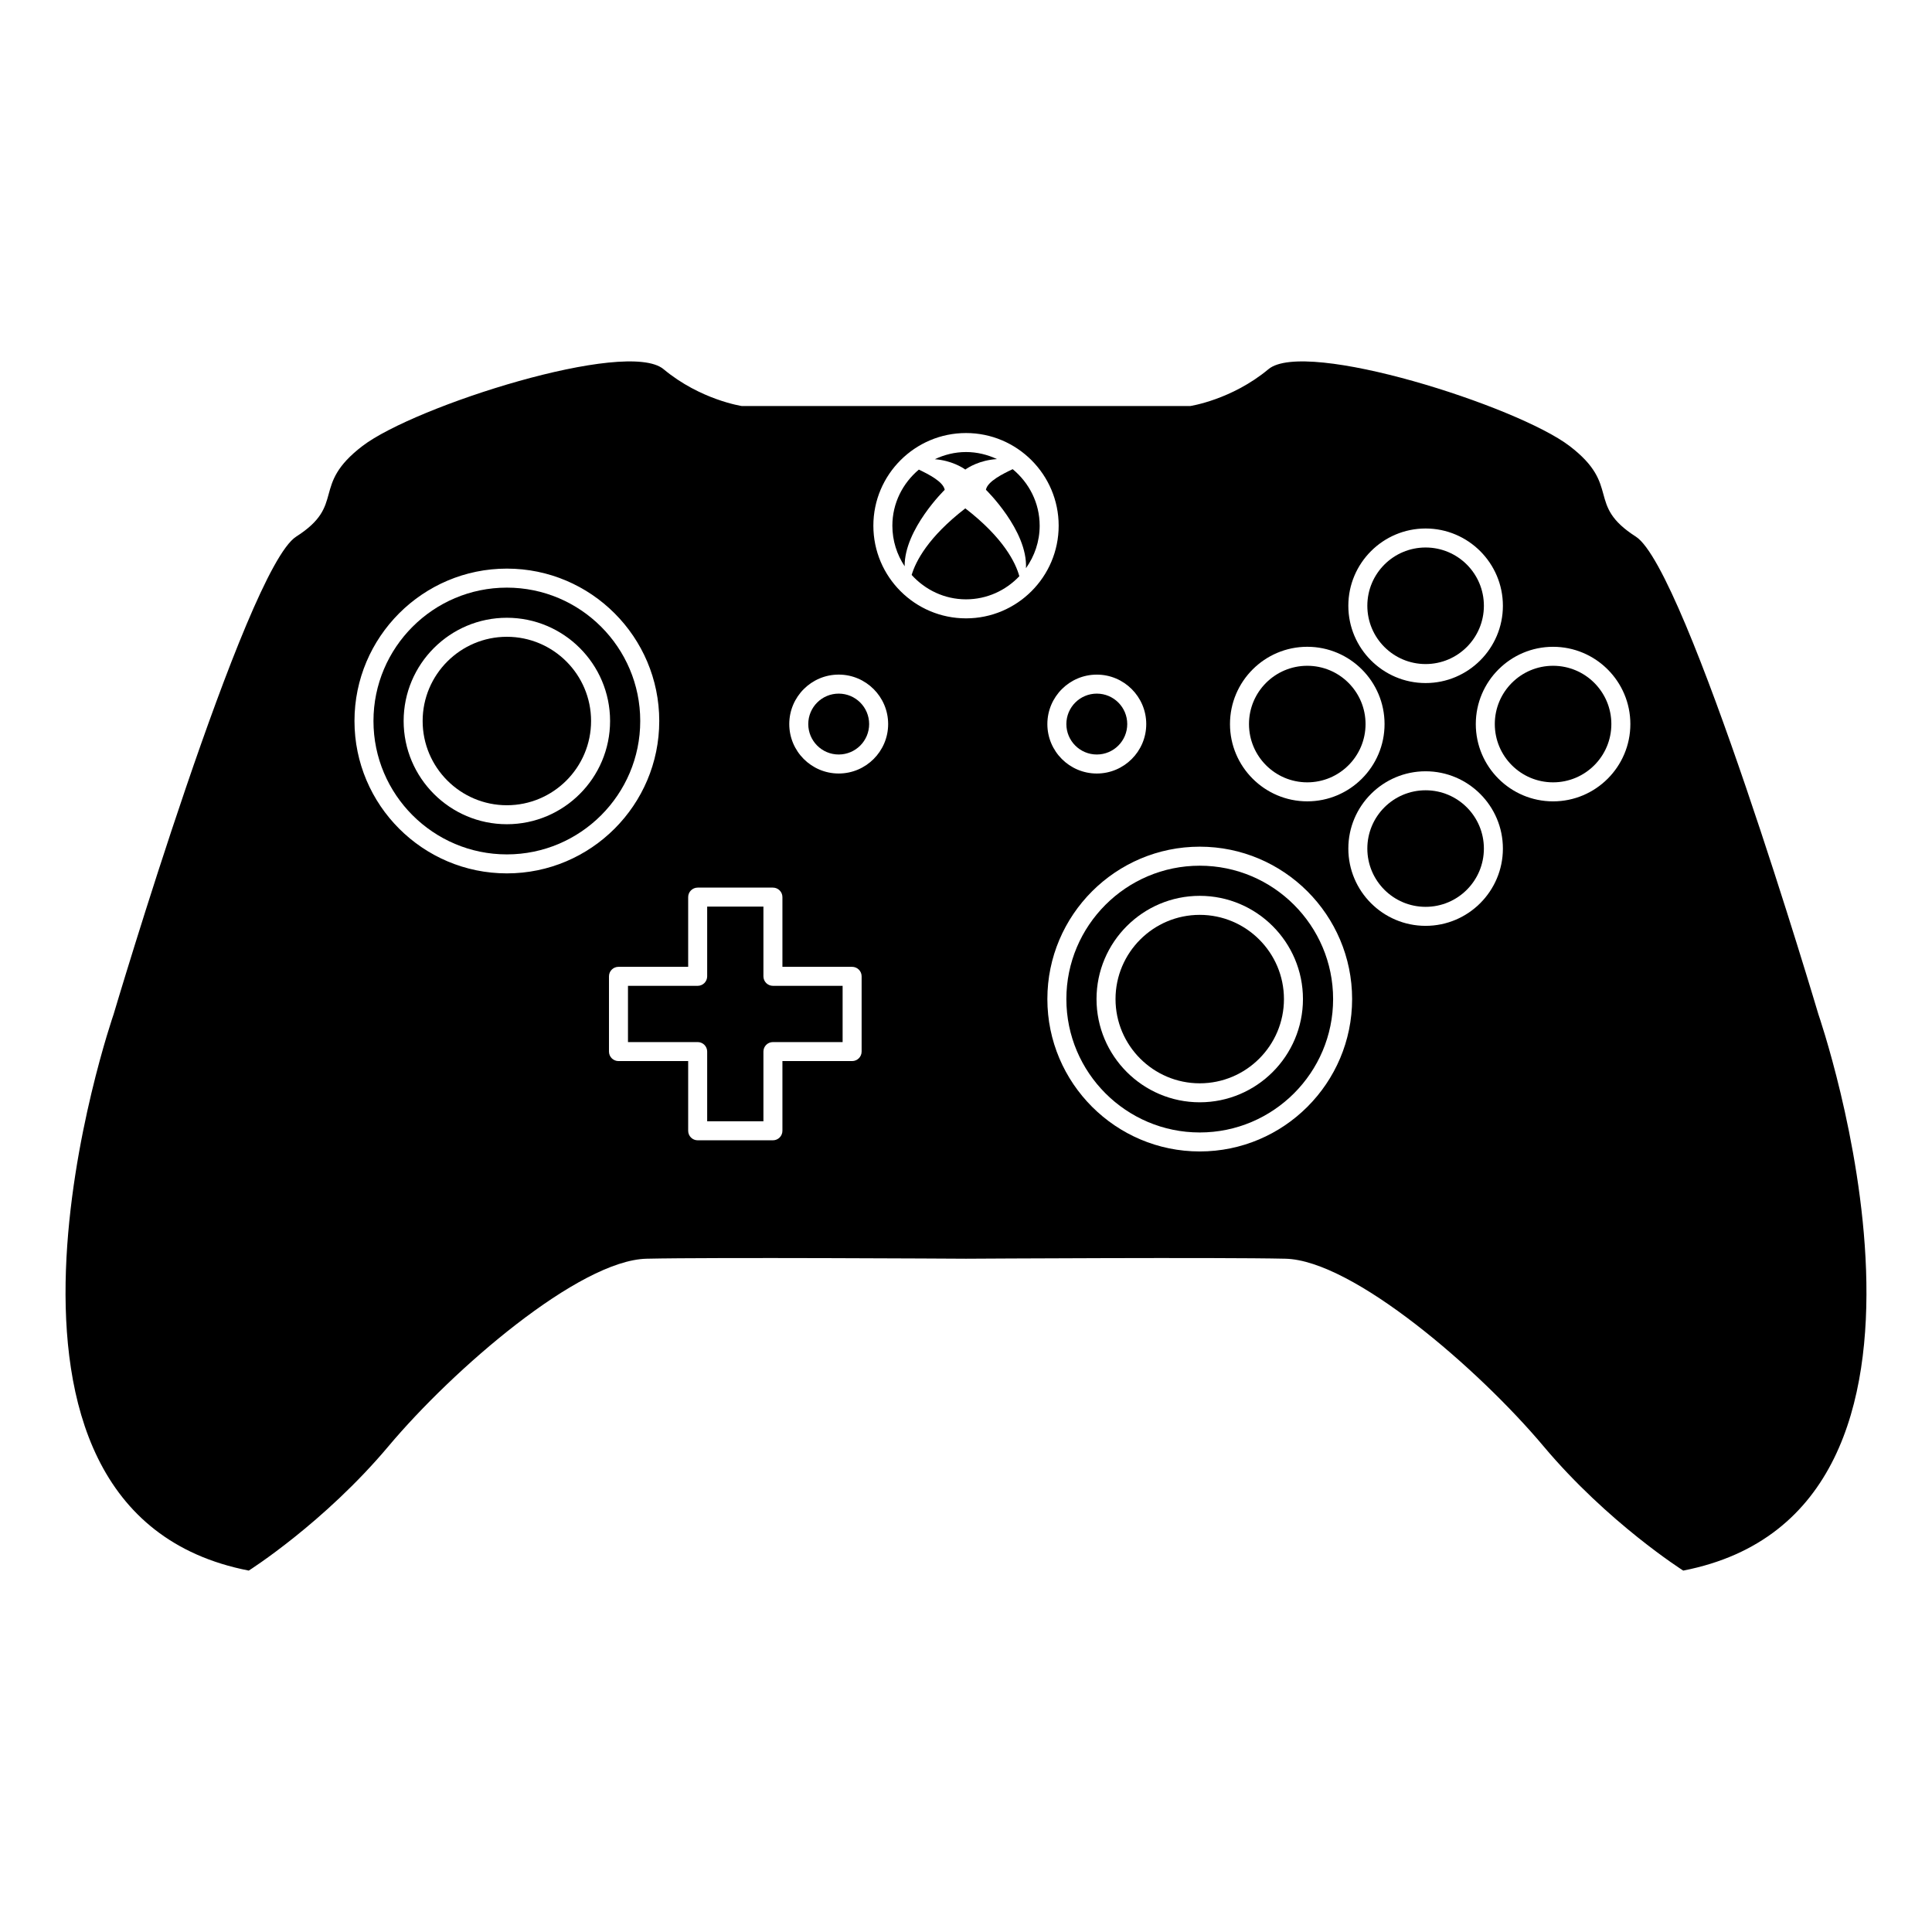
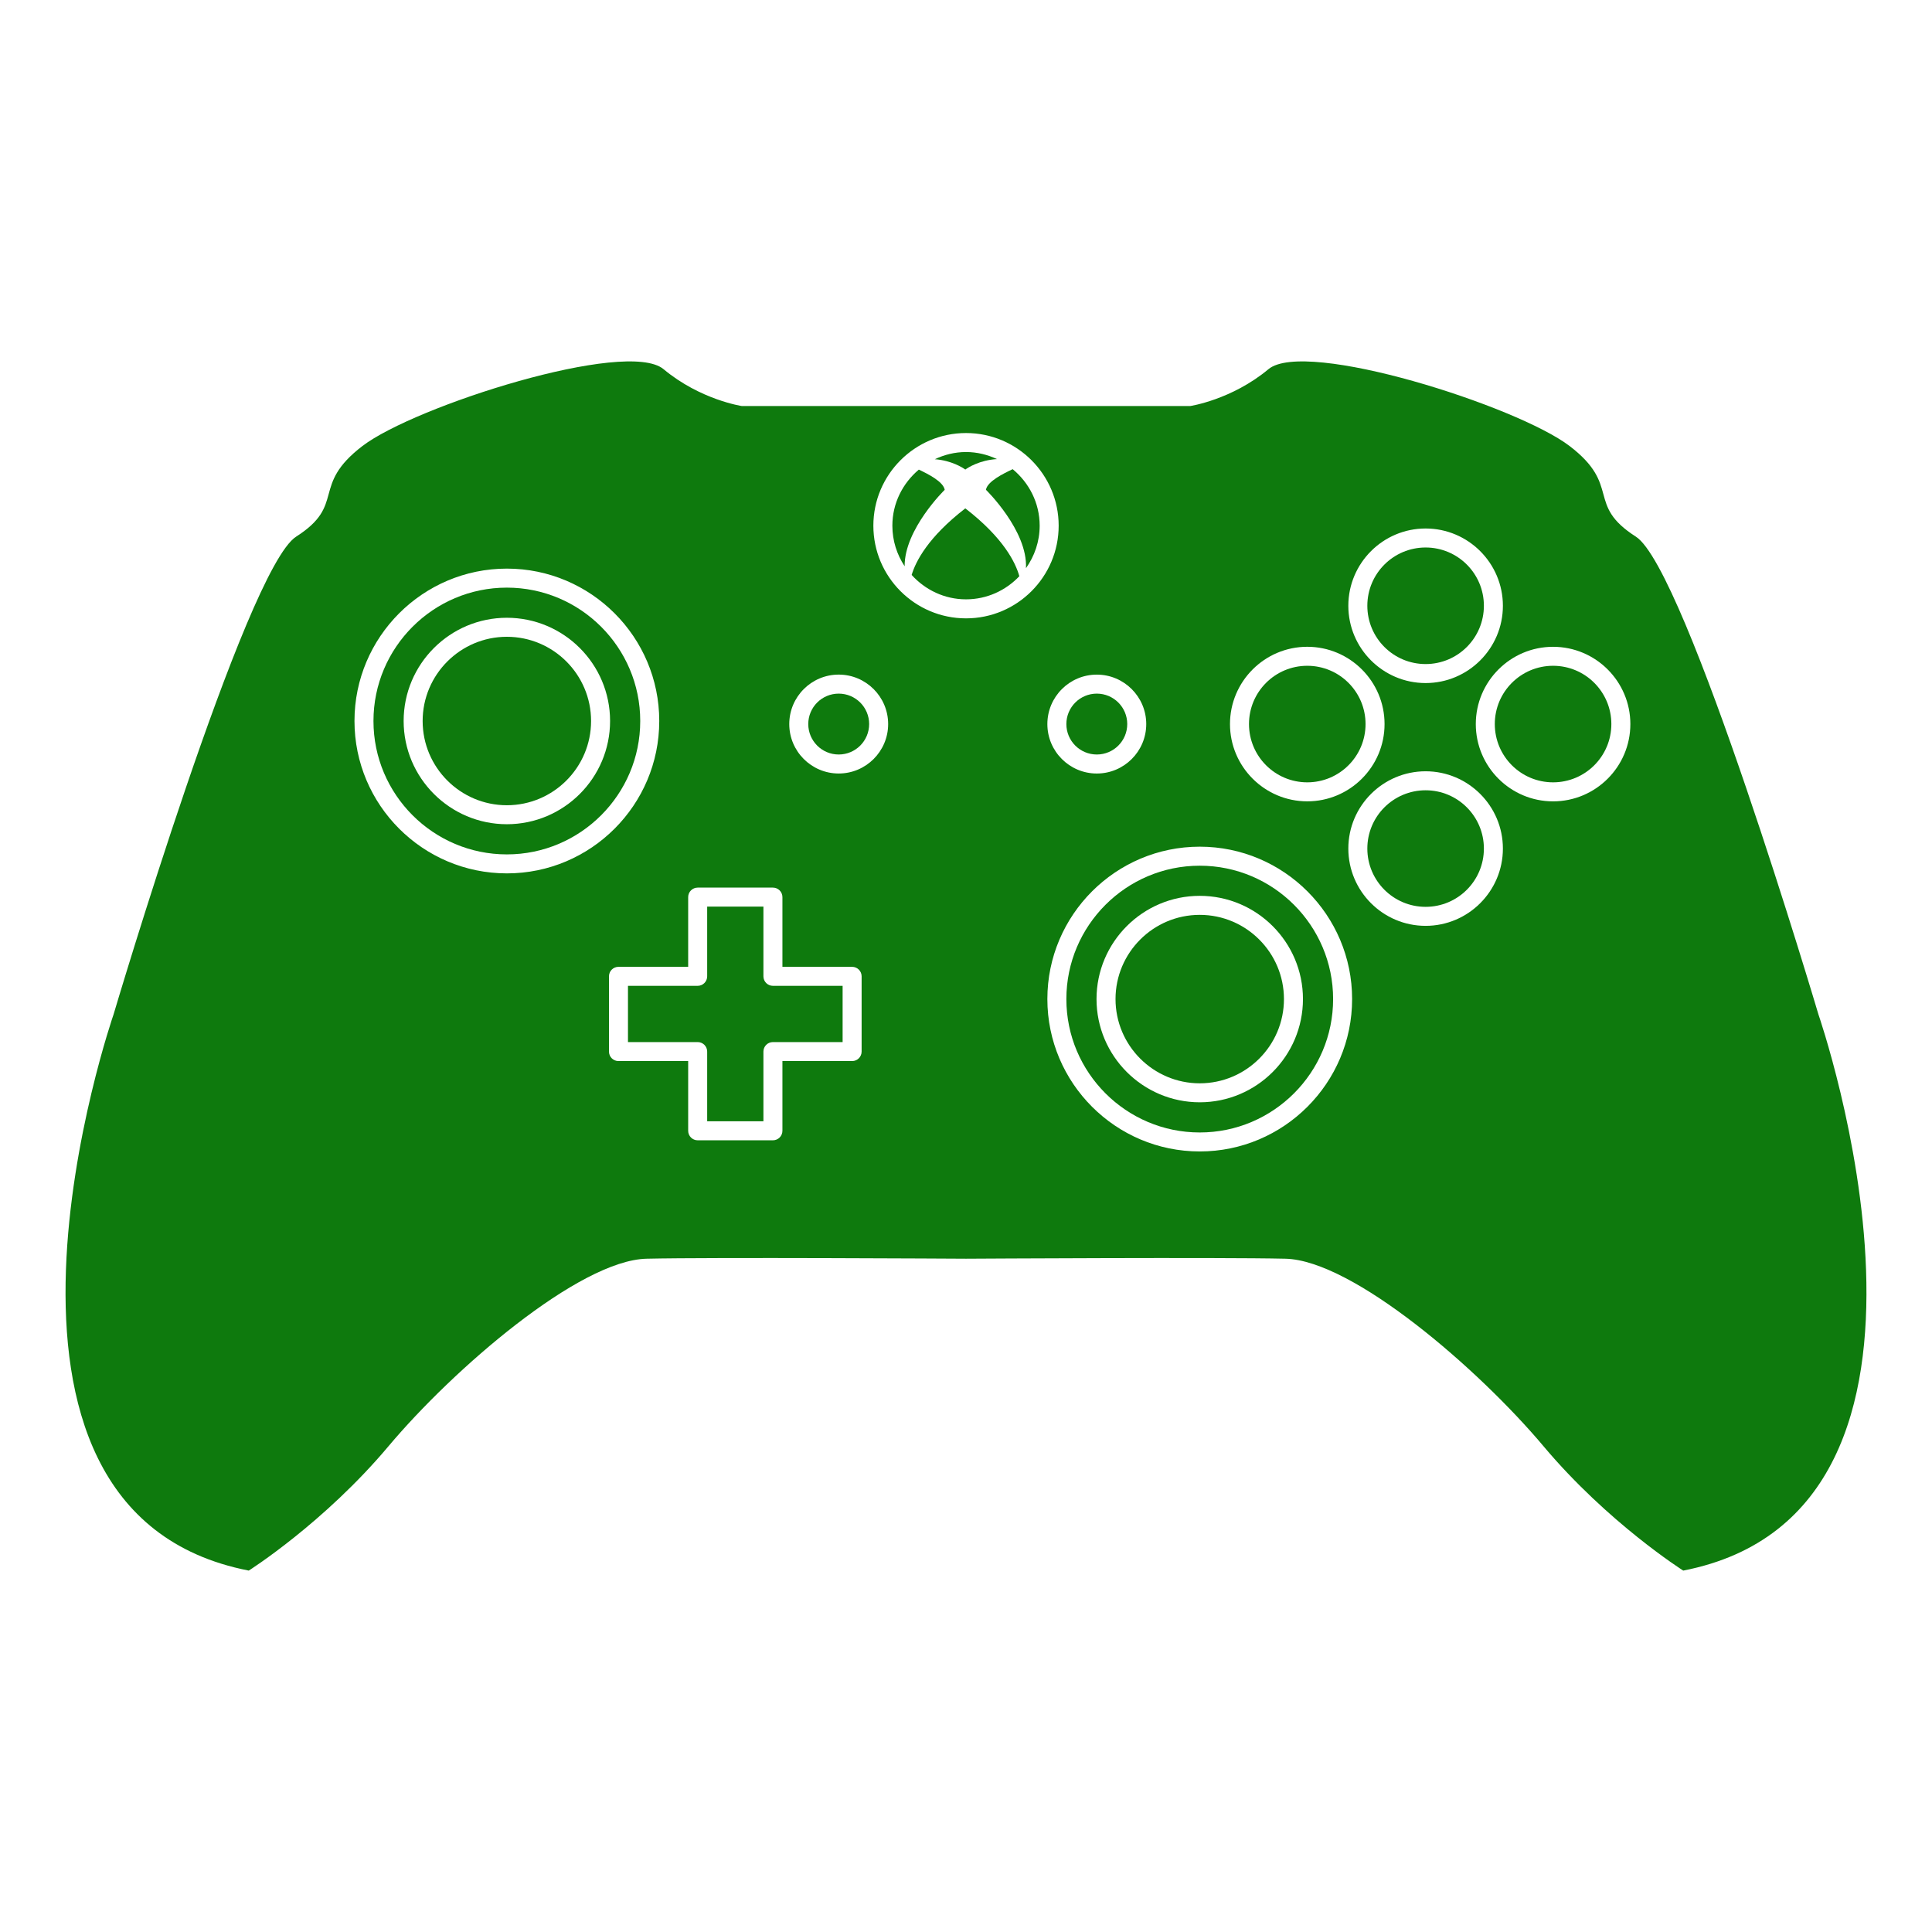
- <svg xmlns="http://www.w3.org/2000/svg" version="1.1" id="Capa_1" x="0px" y="0px" width="500" height="500" viewBox="0 0 500 500" xml:space="preserve">
+ <svg xmlns="http://www.w3.org/2000/svg" version="1.1" id="Capa_1" x="0px" y="0px" width="500" height="500" fill="#0e7a0d" viewBox="0 0 500 500" xml:space="preserve">
  <defs id="defs71" />
  <g id="g36" transform="matrix(0.8035369,0,0,0.8035369,16.96063,16.9613)">
    <g id="g34">
      <path d="m 305.053,130 c -3.182,1.512 -8.127,3.941 -8.616,6.634 0,0 13.488,13.14 12.895,25.251 2.754,-3.874 4.412,-8.58 4.412,-13.684 -0.001,-7.35 -3.428,-13.843 -8.691,-18.201 z" id="path2" />
      <path d="m 142.139,183.985 c -14.957,0 -27.124,12.167 -27.124,27.124 0,14.957 12.167,27.13 27.124,27.13 14.958,0 27.124,-12.167 27.124,-27.13 0,-14.958 -12.167,-27.124 -27.124,-27.124 z" id="path4" />
      <circle cx="399.932" cy="212.094" r="18.77" id="circle6" />
      <path d="m 142.139,168.153 c -23.69,0 -42.962,19.266 -42.962,42.956 0,23.69 19.272,42.962 42.962,42.962 23.685,0 42.957,-19.272 42.957,-42.962 0,-23.69 -19.267,-42.956 -42.957,-42.956 z m 0,76.2 c -18.329,0 -33.244,-14.92 -33.244,-33.25 0,-18.33 14.915,-33.244 33.244,-33.244 18.33,0 33.244,14.915 33.244,33.244 0,18.329 -14.909,33.25 -33.244,33.25 z" id="path8" />
      <circle cx="249.019" cy="212.094" r="9.804" id="circle10" />
      <path d="m 289.796,142.626 c -12.007,9.272 -15.973,17.062 -17.283,21.445 4.345,4.786 10.551,7.852 17.509,7.852 6.769,0 12.846,-2.882 17.173,-7.448 -1.181,-4.291 -5.012,-12.283 -17.399,-21.849 z" id="path12" />
      <path d="M 505.765,151.733 C 489.51,141.341 501.237,135.404 484.412,122.54 467.588,109.676 399.308,87.901 387.429,97.797 375.55,107.693 362.196,109.67 362.196,109.67 h -72.112 -0.122 -72.118 c 0,0 -13.36,-1.977 -25.233,-11.873 -11.873,-9.896 -80.16,11.873 -96.983,24.743 -16.824,12.864 -5.098,18.801 -21.353,29.193 -16.255,10.392 -58.808,153.886 -58.808,153.886 0,0 -55.417,159.824 43.544,179.12 0,0 24.248,-15.336 45.025,-40.079 20.784,-24.743 61.353,-59.872 83.128,-60.368 21.298,-0.483 99.389,-0.019 102.792,0 v 0 c 0,0 0.024,0 0.061,0 0.043,0 0.062,0 0.062,0 v 0 c 3.403,-0.019 81.494,-0.483 102.792,0 21.769,0.496 62.345,35.625 83.128,60.368 20.783,24.743 45.024,40.079 45.024,40.079 98.961,-19.296 43.544,-179.12 43.544,-179.12 0,0 -42.547,-143.494 -58.802,-153.886 z m -67.718,-2.626 c 13.728,0 24.89,11.169 24.89,24.89 0,13.721 -11.169,24.89 -24.89,24.89 -13.721,0 -24.89,-11.163 -24.89,-24.89 0,-13.727 11.162,-24.89 24.89,-24.89 z m -38.115,38.097 c 13.727,0 24.89,11.163 24.89,24.89 0,13.727 -11.169,24.89 -24.89,24.89 -13.722,0 -24.891,-11.169 -24.891,-24.89 0,-13.721 11.163,-24.89 24.891,-24.89 z m -67.786,8.966 c 8.782,0 15.924,7.148 15.924,15.93 0,8.782 -7.142,15.924 -15.924,15.924 -8.782,0 -15.925,-7.142 -15.925,-15.924 0,-8.782 7.143,-15.93 15.925,-15.93 z M 93.062,211.103 c 0,-27.062 22.02,-49.076 49.083,-49.076 27.062,0 49.076,22.014 49.076,49.076 0,27.063 -22.014,49.083 -49.076,49.083 -27.063,-10e-4 -49.083,-22.02 -49.083,-49.083 z m 163.337,106.475 c 0,1.689 -1.371,3.06 -3.06,3.06 h -22.448 v 22.455 c 0,1.688 -1.371,3.06 -3.06,3.06 h -24.235 c -1.689,0 -3.06,-1.371 -3.06,-3.06 v -22.455 h -22.448 c -1.689,0 -3.06,-1.37 -3.06,-3.06 v -24.235 c 0,-1.689 1.371,-3.059 3.06,-3.059 h 22.448 v -22.455 c 0,-1.689 1.371,-3.06 3.06,-3.06 h 24.235 c 1.689,0 3.06,1.371 3.06,3.06 v 22.455 h 22.448 c 1.689,0 3.06,1.37 3.06,3.059 z m -7.38,-89.559 c -8.782,0 -15.924,-7.142 -15.924,-15.924 0,-8.782 7.142,-15.931 15.924,-15.931 8.782,0 15.924,7.148 15.924,15.931 0,8.783 -7.149,15.924 -15.924,15.924 z m 41.003,-49.97 c -16.457,0 -29.841,-13.391 -29.841,-29.847 0,-16.451 13.391,-29.841 29.841,-29.841 16.45,0 29.841,13.391 29.841,29.841 0,16.462 -13.384,29.847 -29.841,29.847 z m 75.277,171.696 c -27.063,0 -49.077,-22.021 -49.077,-49.083 0,-27.062 22.014,-49.076 49.077,-49.076 27.062,0 49.076,22.014 49.076,49.076 0,27.063 -22.014,49.083 -49.076,49.083 z m 72.748,-72.662 c -13.728,0 -24.89,-11.163 -24.89,-24.89 0,-13.727 11.169,-24.89 24.89,-24.89 13.721,0 24.89,11.169 24.89,24.89 0,13.721 -11.163,24.89 -24.89,24.89 z M 479.1,236.99 c -13.727,0 -24.89,-11.169 -24.89,-24.89 0,-13.721 11.163,-24.89 24.89,-24.89 13.728,0 24.891,11.163 24.891,24.89 -10e-4,13.728 -11.164,24.89 -24.891,24.89 z" id="path14" />
      <path d="m 299.992,126.751 c -3.042,-1.42 -6.396,-2.271 -9.97,-2.271 -3.604,0 -6.989,0.869 -10.049,2.313 5.397,0.417 8.959,2.705 9.822,3.33 0.894,-0.637 4.585,-3.036 10.197,-3.372 z" id="path16" />
      <circle cx="438.047" cy="252.192" r="18.77" id="circle18" />
      <path d="m 274.827,130.141 c -5.171,4.352 -8.525,10.79 -8.525,18.066 0,4.829 1.469,9.314 3.954,13.066 -0.11,-11.934 12.907,-24.627 12.907,-24.627 -0.478,-2.612 -5.154,-4.987 -8.336,-6.505 z" id="path20" />
      <circle cx="479.1" cy="212.094" r="18.77" id="circle22" />
      <circle cx="332.146" cy="212.094" r="9.804" id="circle24" />
      <circle cx="438.047" cy="173.997" r="18.77" id="circle26" />
      <path d="m 365.299,257.713 c -23.685,0 -42.957,19.266 -42.957,42.956 0,23.69 19.272,42.962 42.957,42.962 23.684,0 42.956,-19.271 42.956,-42.962 0,-23.691 -19.273,-42.956 -42.956,-42.956 z m 0,76.199 c -18.33,0 -33.244,-14.92 -33.244,-33.25 0,-18.329 14.914,-33.243 33.244,-33.243 18.329,0 33.243,14.915 33.243,33.243 0,18.33 -14.914,33.25 -33.243,33.25 z" id="path28" />
      <path d="m 365.299,273.545 c -14.958,0 -27.124,12.167 -27.124,27.124 0,14.957 12.166,27.13 27.124,27.13 14.957,0 27.123,-12.167 27.123,-27.13 -0.006,-14.958 -12.166,-27.124 -27.123,-27.124 z" id="path30" />
      <path d="m 224.771,293.343 v -22.454 h -18.115 v 22.454 c 0,1.689 -1.371,3.061 -3.06,3.061 h -22.448 v 18.114 h 22.448 c 1.689,0 3.06,1.371 3.06,3.061 v 22.454 h 18.115 v -22.454 c 0,-1.689 1.371,-3.061 3.06,-3.061 h 22.448 v -18.114 h -22.448 c -1.689,-10e-4 -3.06,-1.372 -3.06,-3.061 z" id="path32" />
    </g>
  </g>
  <g id="g38">
</g>
  <g id="g40">
</g>
  <g id="g42">
</g>
  <g id="g44">
</g>
  <g id="g46">
</g>
  <g id="g48">
</g>
  <g id="g50">
</g>
  <g id="g52">
</g>
  <g id="g54">
</g>
  <g id="g56">
</g>
  <g id="g58">
</g>
  <g id="g60">
</g>
  <g id="g62">
</g>
  <g id="g64">
</g>
  <g id="g66">
</g>
</svg>
